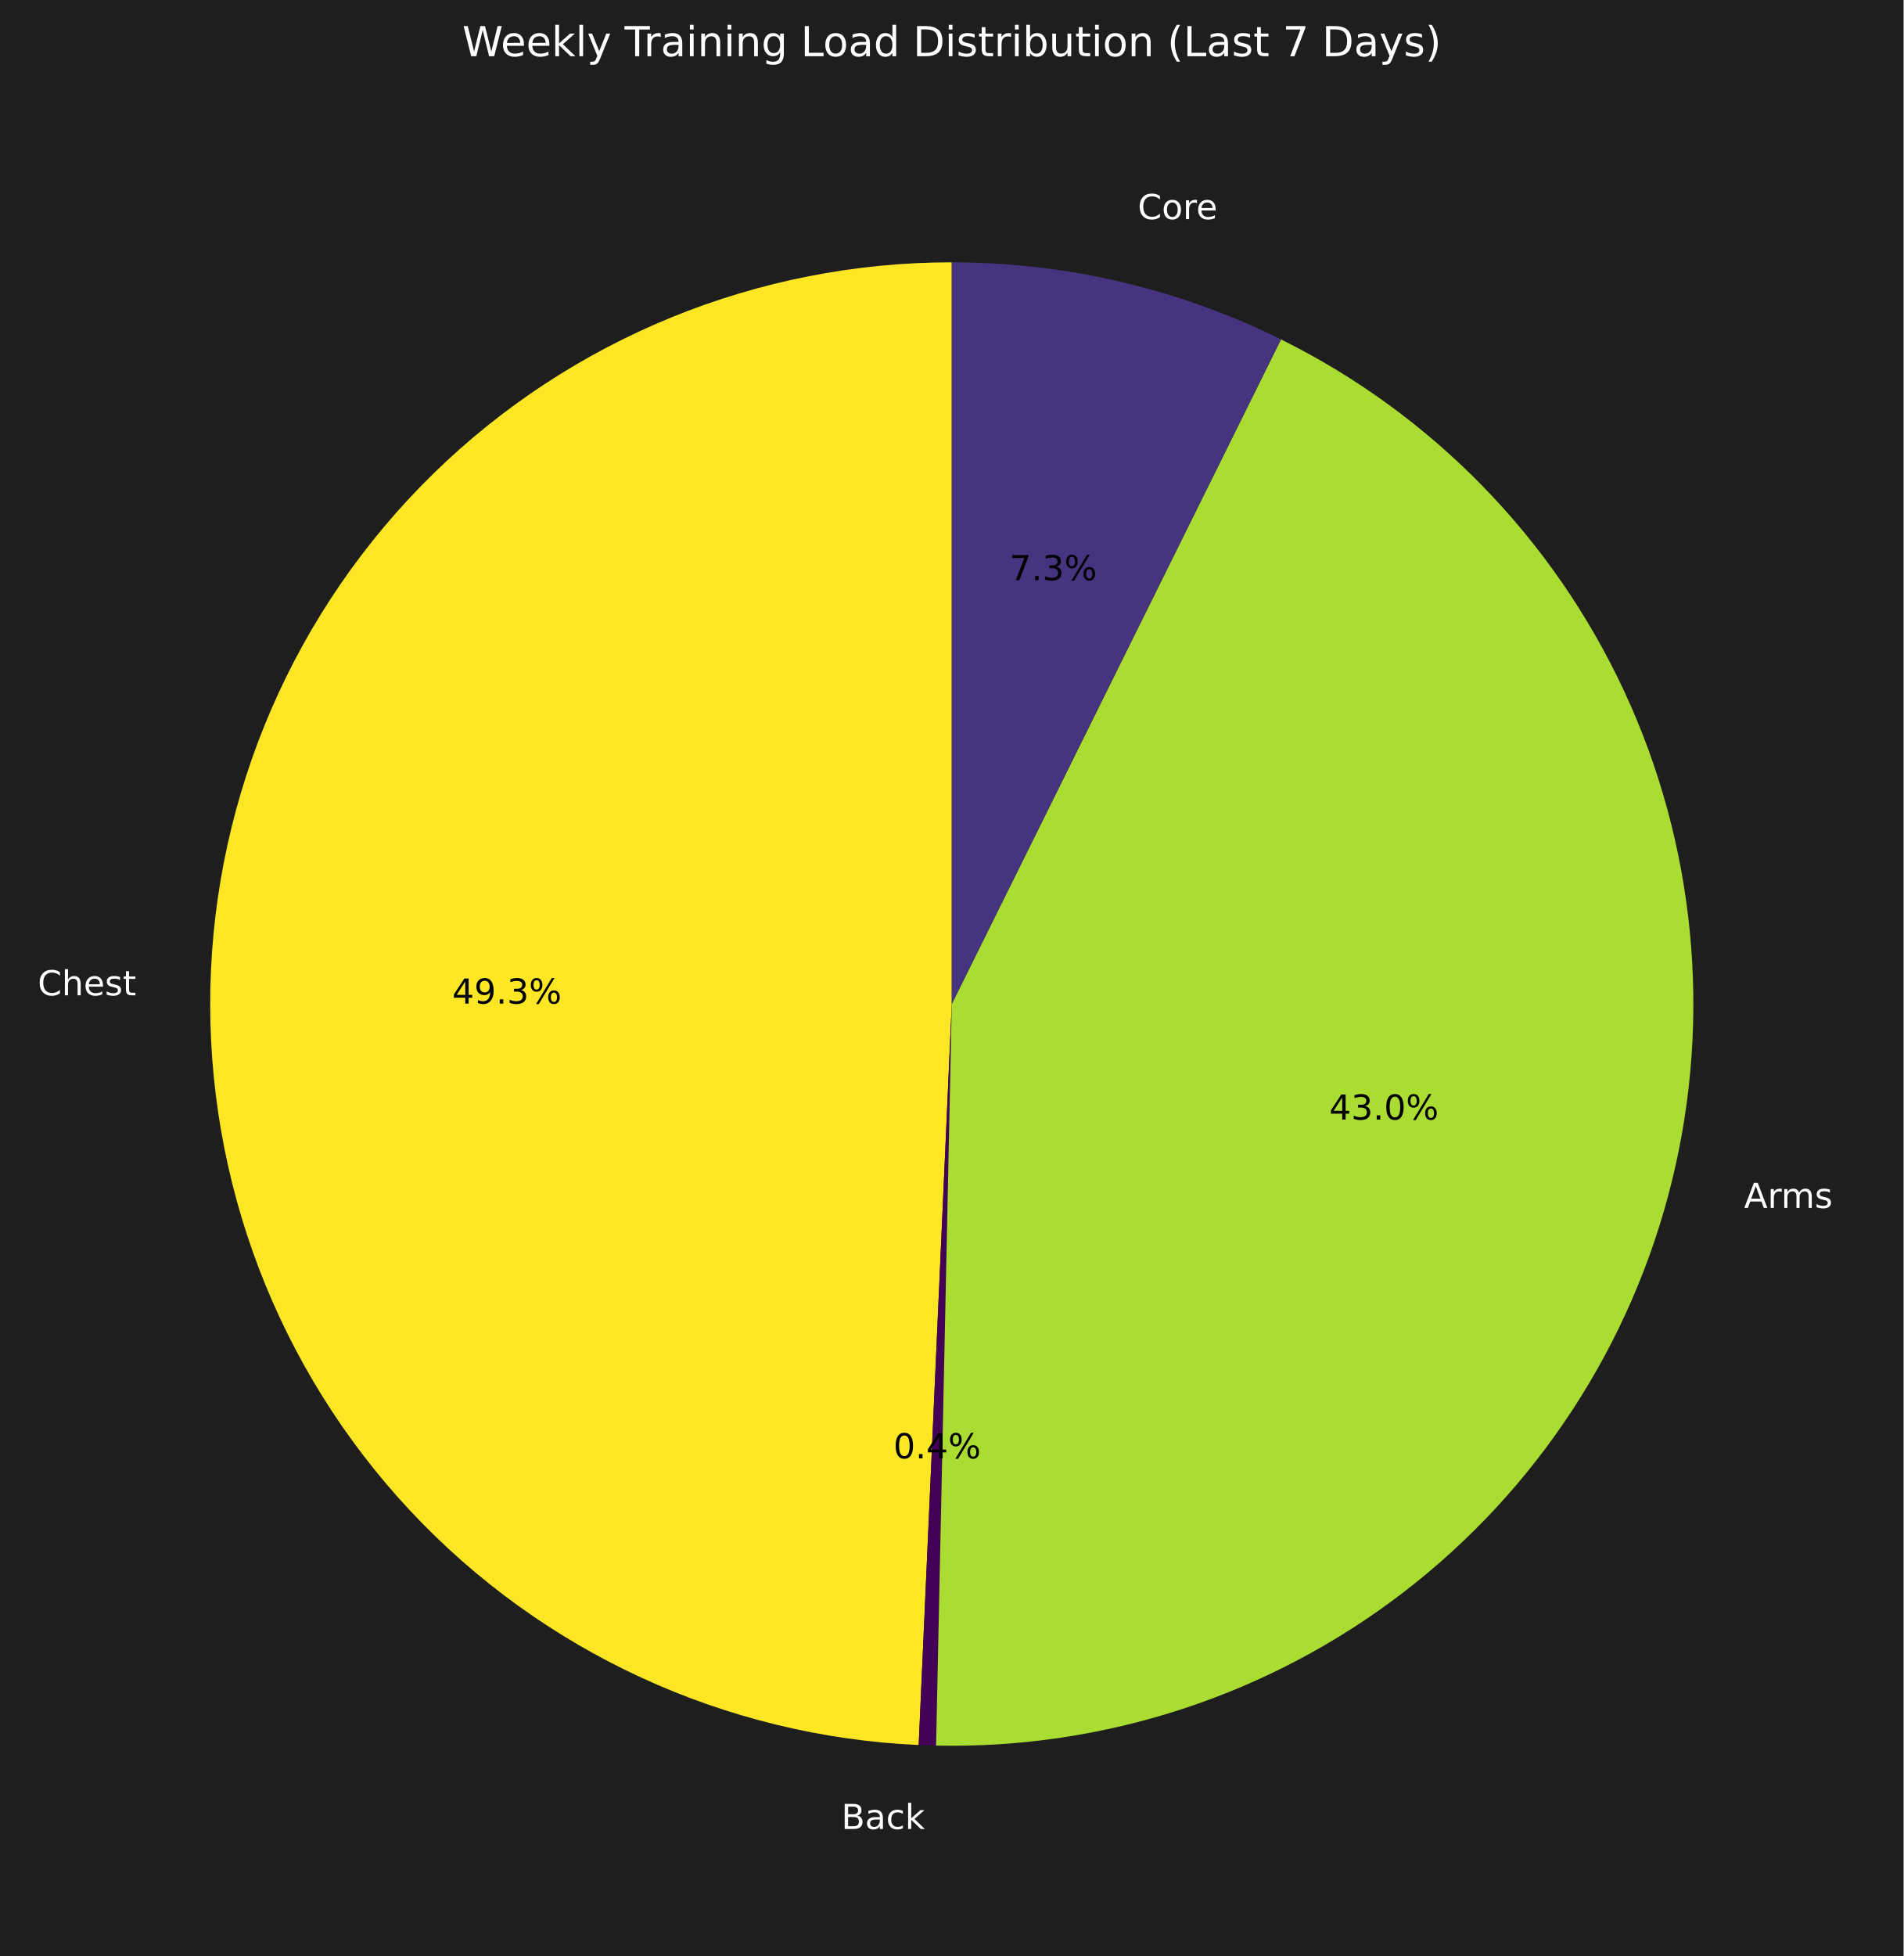
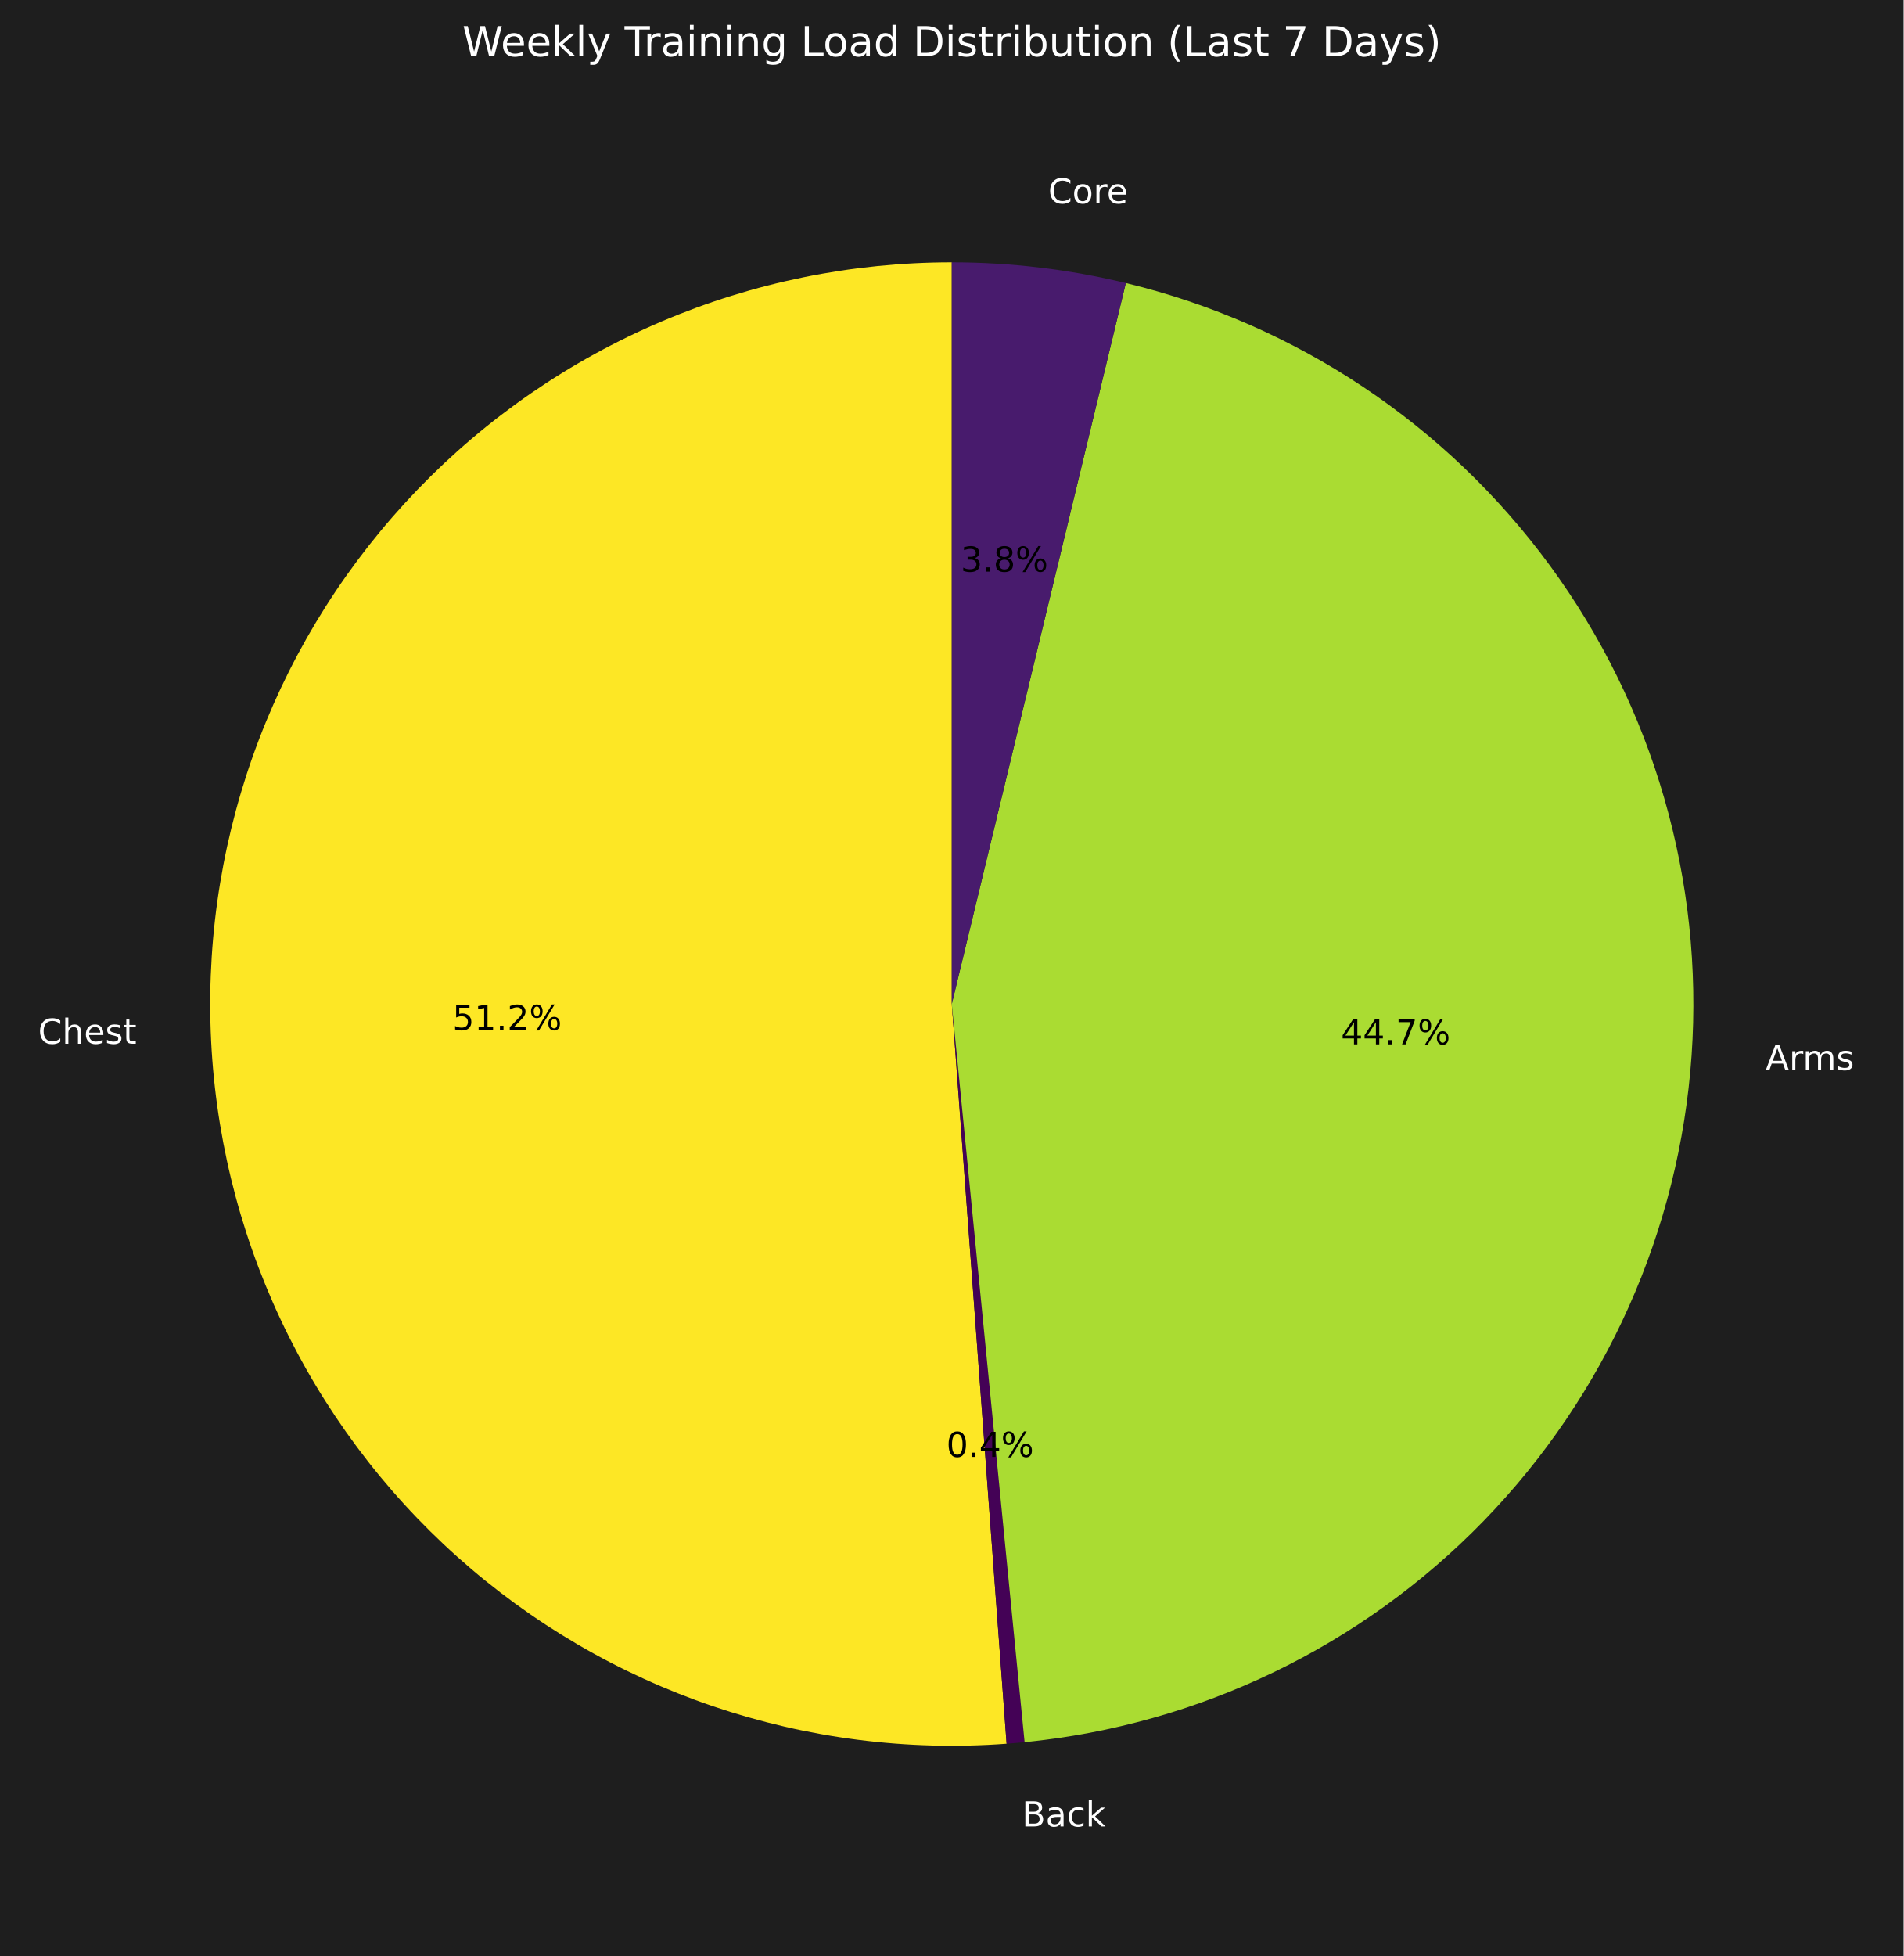
<svg xmlns="http://www.w3.org/2000/svg" xmlns:xlink="http://www.w3.org/1999/xlink" width="552.72pt" height="567.838pt" viewBox="0 0 552.72 567.838" version="1.1">
  <defs>
    <style type="text/css">*{stroke-linejoin: round; stroke-linecap: butt}</style>
  </defs>
  <g id="figure_1">
    <g id="patch_1">
      <path d="M 0 567.838  L 552.72 567.838  L 552.72 0  L 0 0  z " style="fill: #1e1e1e" />
    </g>
    <g id="axes_1">
      <g id="patch_2">
-         <path d="M 276.36 76.15  C 220.104 76.15 166.029 98.196 125.809 137.528  C 85.588 176.861 62.341 230.43 61.086 286.672  C 59.83 342.914 80.663 397.467 119.088 438.556  C 157.513 479.644 210.551 504.081 266.75 506.592  L 276.36 291.478  z " style="fill: #fde725" />
+         <path d="M 276.36 76.15  C 247.413 76.15 218.761 81.987 192.121 93.312  C 165.481 104.636 141.397 121.217 121.31 142.06  C 101.224 162.904 85.545 187.585 75.214 214.626  C 64.882 241.666 60.109 270.514 61.179 299.442  C 62.25 328.369 69.143 356.785 81.444 382.988  C 93.746 409.191 111.206 432.646 132.779 451.948  C 154.351 471.25 179.595 486.005 206.999 495.329  C 234.403 504.653 263.408 508.357 292.276 506.217  L 276.36 291.478  z " style="fill: #fde725" />
      </g>
      <g id="patch_3">
-         <path d="M 266.75 506.592  C 267.592 506.629 268.433 506.662 269.275 506.69  C 270.117 506.717 270.959 506.74 271.801 506.758  L 276.36 291.478  z " style="fill: #440256" />
+         <path d="M 292.276 506.217  C 293.148 506.152 294.02 506.083 294.891 506.007  C 295.762 505.932 296.633 505.851 297.503 505.766  L 276.36 291.478  z " style="fill: #440256" />
      </g>
      <g id="patch_4">
-         <path d="M 271.801 506.758  C 320.745 507.794 368.61 492.109 407.448 462.306  C 446.286 432.503 473.823 390.327 485.487 342.782  C 497.151 295.236 492.259 245.105 471.623 200.712  C 450.987 156.318 415.816 120.262 371.949 98.53  L 276.36 291.478  z " style="fill: #aadc32" />
+         <path d="M 297.503 505.766  C 348.125 500.771 395.374 477.997 430.816 441.509  C 466.258 405.022 487.65 357.13 491.171 306.385  C 494.693 255.64 480.122 205.253 450.059 164.22  C 419.997 123.186 376.346 94.104 326.899 82.165  L 276.36 291.478  z " style="fill: #aadc32" />
      </g>
      <g id="patch_5">
-         <path d="M 371.949 98.53  C 357.141 91.194 341.537 85.587 325.447 81.82  C 309.356 78.053 292.886 76.15 276.36 76.15  L 276.36 291.478  z " style="fill: #463480" />
+         <path d="M 326.899 82.165  C 318.632 80.169 310.253 78.664 301.808 77.659  C 293.363 76.654 284.865 76.15 276.36 76.15  L 276.36 291.478  z " style="fill: #481b6d" />
      </g>
      <g id="matplotlib.axis_1" />
      <g id="matplotlib.axis_2" />
      <g id="text_1">
-         <g style="fill: #ffffff" transform="translate(10.95508 288.9509) scale(0.1 -0.1)">
+         <g style="fill: #ffffff" transform="translate(11.05811 302.9973) scale(0.1 -0.1)">
          <defs>
            <path id="DejaVuSans-43" d="M 4122 4306  L 4122 3641  Q 3803 3938 3442 4084  Q 3081 4231 2675 4231  Q 1875 4231 1450 3742  Q 1025 3253 1025 2328  Q 1025 1406 1450 917  Q 1875 428 2675 428  Q 3081 428 3442 575  Q 3803 722 4122 1019  L 4122 359  Q 3791 134 3420 21  Q 3050 -91 2638 -91  Q 1578 -91 968 557  Q 359 1206 359 2328  Q 359 3453 968 4101  Q 1578 4750 2638 4750  Q 3056 4750 3426 4639  Q 3797 4528 4122 4306  z " transform="scale(0.015625)" />
            <path id="DejaVuSans-68" d="M 3513 2113  L 3513 0  L 2938 0  L 2938 2094  Q 2938 2591 2744 2837  Q 2550 3084 2163 3084  Q 1697 3084 1428 2787  Q 1159 2491 1159 1978  L 1159 0  L 581 0  L 581 4863  L 1159 4863  L 1159 2956  Q 1366 3272 1645 3428  Q 1925 3584 2291 3584  Q 2894 3584 3203 3211  Q 3513 2838 3513 2113  z " transform="scale(0.015625)" />
            <path id="DejaVuSans-65" d="M 3597 1894  L 3597 1613  L 953 1613  Q 991 1019 1311 708  Q 1631 397 2203 397  Q 2534 397 2845 478  Q 3156 559 3463 722  L 3463 178  Q 3153 47 2828 -22  Q 2503 -91 2169 -91  Q 1331 -91 842 396  Q 353 884 353 1716  Q 353 2575 817 3079  Q 1281 3584 2069 3584  Q 2775 3584 3186 3129  Q 3597 2675 3597 1894  z M 3022 2063  Q 3016 2534 2758 2815  Q 2500 3097 2075 3097  Q 1594 3097 1305 2825  Q 1016 2553 972 2059  L 3022 2063  z " transform="scale(0.015625)" />
            <path id="DejaVuSans-73" d="M 2834 3397  L 2834 2853  Q 2591 2978 2328 3040  Q 2066 3103 1784 3103  Q 1356 3103 1142 2972  Q 928 2841 928 2578  Q 928 2378 1081 2264  Q 1234 2150 1697 2047  L 1894 2003  Q 2506 1872 2764 1633  Q 3022 1394 3022 966  Q 3022 478 2636 193  Q 2250 -91 1575 -91  Q 1294 -91 989 -36  Q 684 19 347 128  L 347 722  Q 666 556 975 473  Q 1284 391 1588 391  Q 1994 391 2212 530  Q 2431 669 2431 922  Q 2431 1156 2273 1281  Q 2116 1406 1581 1522  L 1381 1569  Q 847 1681 609 1914  Q 372 2147 372 2553  Q 372 3047 722 3315  Q 1072 3584 1716 3584  Q 2034 3584 2315 3537  Q 2597 3491 2834 3397  z " transform="scale(0.015625)" />
            <path id="DejaVuSans-74" d="M 1172 4494  L 1172 3500  L 2356 3500  L 2356 3053  L 1172 3053  L 1172 1153  Q 1172 725 1289 603  Q 1406 481 1766 481  L 2356 481  L 2356 0  L 1766 0  Q 1100 0 847 248  Q 594 497 594 1153  L 594 3053  L 172 3053  L 172 3500  L 594 3500  L 594 4494  L 1172 4494  z " transform="scale(0.015625)" />
          </defs>
          <use xlink:href="#DejaVuSans-43" />
          <use xlink:href="#DejaVuSans-68" transform="translate(69.82422 0)" />
          <use xlink:href="#DejaVuSans-65" transform="translate(133.2031 0)" />
          <use xlink:href="#DejaVuSans-73" transform="translate(194.7266 0)" />
          <use xlink:href="#DejaVuSans-74" transform="translate(246.8262 0)" />
        </g>
      </g>
      <g id="text_2">
-         <g transform="translate(131.3118 291.3539) scale(0.1 -0.1)">
-           <defs>
-             <path id="DejaVuSans-34" d="M 2419 4116  L 825 1625  L 2419 1625  L 2419 4116  z M 2253 4666  L 3047 4666  L 3047 1625  L 3713 1625  L 3713 1100  L 3047 1100  L 3047 0  L 2419 0  L 2419 1100  L 313 1100  L 313 1709  L 2253 4666  z " transform="scale(0.015625)" />
-             <path id="DejaVuSans-39" d="M 703 97  L 703 672  Q 941 559 1184 500  Q 1428 441 1663 441  Q 2288 441 2617 861  Q 2947 1281 2994 2138  Q 2813 1869 2534 1725  Q 2256 1581 1919 1581  Q 1219 1581 811 2004  Q 403 2428 403 3163  Q 403 3881 828 4315  Q 1253 4750 1959 4750  Q 2769 4750 3195 4129  Q 3622 3509 3622 2328  Q 3622 1225 3098 567  Q 2575 -91 1691 -91  Q 1453 -91 1209 -44  Q 966 3 703 97  z M 1959 2075  Q 2384 2075 2632 2365  Q 2881 2656 2881 3163  Q 2881 3666 2632 3958  Q 2384 4250 1959 4250  Q 1534 4250 1286 3958  Q 1038 3666 1038 3163  Q 1038 2656 1286 2365  Q 1534 2075 1959 2075  z " transform="scale(0.015625)" />
+         <g transform="translate(131.368 299.0156) scale(0.1 -0.1)">
+           <defs>
+             <path id="DejaVuSans-35" d="M 691 4666  L 3169 4666  L 3169 4134  L 1269 4134  L 1269 2991  Q 1406 3038 1543 3061  Q 1681 3084 1819 3084  Q 2600 3084 3056 2656  Q 3513 2228 3513 1497  Q 3513 744 3044 326  Q 2575 -91 1722 -91  Q 1428 -91 1123 -41  Q 819 9 494 109  L 494 744  Q 775 591 1075 516  Q 1375 441 1709 441  Q 2250 441 2565 725  Q 2881 1009 2881 1497  Q 2881 1984 2565 2268  Q 2250 2553 1709 2553  Q 1456 2553 1204 2497  Q 953 2441 691 2322  L 691 4666  z " transform="scale(0.015625)" />
+             <path id="DejaVuSans-31" d="M 794 531  L 1825 531  L 1825 4091  L 703 3866  L 703 4441  L 1819 4666  L 2450 4666  L 2450 531  L 3481 531  L 3481 0  L 794 0  L 794 531  z " transform="scale(0.015625)" />
            <path id="DejaVuSans-2e" d="M 684 794  L 1344 794  L 1344 0  L 684 0  L 684 794  z " transform="scale(0.015625)" />
-             <path id="DejaVuSans-33" d="M 2597 2516  Q 3050 2419 3304 2112  Q 3559 1806 3559 1356  Q 3559 666 3084 287  Q 2609 -91 1734 -91  Q 1441 -91 1130 -33  Q 819 25 488 141  L 488 750  Q 750 597 1062 519  Q 1375 441 1716 441  Q 2309 441 2620 675  Q 2931 909 2931 1356  Q 2931 1769 2642 2001  Q 2353 2234 1838 2234  L 1294 2234  L 1294 2753  L 1863 2753  Q 2328 2753 2575 2939  Q 2822 3125 2822 3475  Q 2822 3834 2567 4026  Q 2313 4219 1838 4219  Q 1578 4219 1281 4162  Q 984 4106 628 3988  L 628 4550  Q 988 4650 1302 4700  Q 1616 4750 1894 4750  Q 2613 4750 3031 4423  Q 3450 4097 3450 3541  Q 3450 3153 3228 2886  Q 3006 2619 2597 2516  z " transform="scale(0.015625)" />
+             <path id="DejaVuSans-32" d="M 1228 531  L 3431 531  L 3431 0  L 469 0  L 469 531  Q 828 903 1448 1529  Q 2069 2156 2228 2338  Q 2531 2678 2651 2914  Q 2772 3150 2772 3378  Q 2772 3750 2511 3984  Q 2250 4219 1831 4219  Q 1534 4219 1204 4116  Q 875 4013 500 3803  L 500 4441  Q 881 4594 1212 4672  Q 1544 4750 1819 4750  Q 2544 4750 2975 4387  Q 3406 4025 3406 3419  Q 3406 3131 3298 2873  Q 3191 2616 2906 2266  Q 2828 2175 2409 1742  Q 1991 1309 1228 531  z " transform="scale(0.015625)" />
            <path id="DejaVuSans-25" d="M 4653 2053  Q 4381 2053 4226 1822  Q 4072 1591 4072 1178  Q 4072 772 4226 539  Q 4381 306 4653 306  Q 4919 306 5073 539  Q 5228 772 5228 1178  Q 5228 1588 5073 1820  Q 4919 2053 4653 2053  z M 4653 2450  Q 5147 2450 5437 2106  Q 5728 1763 5728 1178  Q 5728 594 5436 251  Q 5144 -91 4653 -91  Q 4153 -91 3862 251  Q 3572 594 3572 1178  Q 3572 1766 3864 2108  Q 4156 2450 4653 2450  z M 1428 4353  Q 1159 4353 1004 4120  Q 850 3888 850 3481  Q 850 3069 1003 2837  Q 1156 2606 1428 2606  Q 1700 2606 1854 2837  Q 2009 3069 2009 3481  Q 2009 3884 1853 4118  Q 1697 4353 1428 4353  z M 4250 4750  L 4750 4750  L 1831 -91  L 1331 -91  L 4250 4750  z M 1428 4750  Q 1922 4750 2215 4408  Q 2509 4066 2509 3481  Q 2509 2891 2217 2550  Q 1925 2209 1428 2209  Q 931 2209 642 2551  Q 353 2894 353 3481  Q 353 4063 643 4406  Q 934 4750 1428 4750  z " transform="scale(0.015625)" />
          </defs>
-           <use xlink:href="#DejaVuSans-34" />
-           <use xlink:href="#DejaVuSans-39" transform="translate(63.62305 0)" />
+           <use xlink:href="#DejaVuSans-35" />
+           <use xlink:href="#DejaVuSans-31" transform="translate(63.62305 0)" />
          <use xlink:href="#DejaVuSans-2e" transform="translate(127.2461 0)" />
-           <use xlink:href="#DejaVuSans-33" transform="translate(159.0332 0)" />
+           <use xlink:href="#DejaVuSans-32" transform="translate(159.0332 0)" />
          <use xlink:href="#DejaVuSans-25" transform="translate(222.6562 0)" />
        </g>
      </g>
      <g id="text_3">
-         <g style="fill: #ffffff" transform="translate(244.2886 530.9701) scale(0.1 -0.1)">
+         <g style="fill: #ffffff" transform="translate(296.7441 530.2196) scale(0.1 -0.1)">
          <defs>
            <path id="DejaVuSans-42" d="M 1259 2228  L 1259 519  L 2272 519  Q 2781 519 3026 730  Q 3272 941 3272 1375  Q 3272 1813 3026 2020  Q 2781 2228 2272 2228  L 1259 2228  z M 1259 4147  L 1259 2741  L 2194 2741  Q 2656 2741 2882 2914  Q 3109 3088 3109 3444  Q 3109 3797 2882 3972  Q 2656 4147 2194 4147  L 1259 4147  z M 628 4666  L 2241 4666  Q 2963 4666 3353 4366  Q 3744 4066 3744 3513  Q 3744 3084 3544 2831  Q 3344 2578 2956 2516  Q 3422 2416 3680 2098  Q 3938 1781 3938 1306  Q 3938 681 3513 340  Q 3088 0 2303 0  L 628 0  L 628 4666  z " transform="scale(0.015625)" />
            <path id="DejaVuSans-61" d="M 2194 1759  Q 1497 1759 1228 1600  Q 959 1441 959 1056  Q 959 750 1161 570  Q 1363 391 1709 391  Q 2188 391 2477 730  Q 2766 1069 2766 1631  L 2766 1759  L 2194 1759  z M 3341 1997  L 3341 0  L 2766 0  L 2766 531  Q 2569 213 2275 61  Q 1981 -91 1556 -91  Q 1019 -91 701 211  Q 384 513 384 1019  Q 384 1609 779 1909  Q 1175 2209 1959 2209  L 2766 2209  L 2766 2266  Q 2766 2663 2505 2880  Q 2244 3097 1772 3097  Q 1472 3097 1187 3025  Q 903 2953 641 2809  L 641 3341  Q 956 3463 1253 3523  Q 1550 3584 1831 3584  Q 2591 3584 2966 3190  Q 3341 2797 3341 1997  z " transform="scale(0.015625)" />
            <path id="DejaVuSans-63" d="M 3122 3366  L 3122 2828  Q 2878 2963 2633 3030  Q 2388 3097 2138 3097  Q 1578 3097 1268 2742  Q 959 2388 959 1747  Q 959 1106 1268 751  Q 1578 397 2138 397  Q 2388 397 2633 464  Q 2878 531 3122 666  L 3122 134  Q 2881 22 2623 -34  Q 2366 -91 2075 -91  Q 1284 -91 818 406  Q 353 903 353 1747  Q 353 2603 823 3093  Q 1294 3584 2113 3584  Q 2378 3584 2631 3529  Q 2884 3475 3122 3366  z " transform="scale(0.015625)" />
            <path id="DejaVuSans-6b" d="M 581 4863  L 1159 4863  L 1159 1991  L 2875 3500  L 3609 3500  L 1753 1863  L 3688 0  L 2938 0  L 1159 1709  L 1159 0  L 581 0  L 581 4863  z " transform="scale(0.015625)" />
          </defs>
          <use xlink:href="#DejaVuSans-42" />
          <use xlink:href="#DejaVuSans-61" transform="translate(68.60352 0)" />
          <use xlink:href="#DejaVuSans-63" transform="translate(129.8828 0)" />
          <use xlink:href="#DejaVuSans-6b" transform="translate(184.8633 0)" />
        </g>
      </g>
      <g id="text_4">
-         <g transform="translate(259.4068 423.3643) scale(0.1 -0.1)">
+         <g transform="translate(274.7762 422.955) scale(0.1 -0.1)">
          <defs>
            <path id="DejaVuSans-30" d="M 2034 4250  Q 1547 4250 1301 3770  Q 1056 3291 1056 2328  Q 1056 1369 1301 889  Q 1547 409 2034 409  Q 2525 409 2770 889  Q 3016 1369 3016 2328  Q 3016 3291 2770 3770  Q 2525 4250 2034 4250  z M 2034 4750  Q 2819 4750 3233 4129  Q 3647 3509 3647 2328  Q 3647 1150 3233 529  Q 2819 -91 2034 -91  Q 1250 -91 836 529  Q 422 1150 422 2328  Q 422 3509 836 4129  Q 1250 4750 2034 4750  z " transform="scale(0.015625)" />
+             <path id="DejaVuSans-34" d="M 2419 4116  L 825 1625  L 2419 1625  L 2419 4116  z M 2253 4666  L 3047 4666  L 3047 1625  L 3713 1625  L 3713 1100  L 3047 1100  L 3047 0  L 2419 0  L 2419 1100  L 313 1100  L 313 1709  L 2253 4666  z " transform="scale(0.015625)" />
          </defs>
          <use xlink:href="#DejaVuSans-30" />
          <use xlink:href="#DejaVuSans-2e" transform="translate(63.62305 0)" />
          <use xlink:href="#DejaVuSans-34" transform="translate(95.41016 0)" />
          <use xlink:href="#DejaVuSans-25" transform="translate(159.0332 0)" />
        </g>
      </g>
      <g id="text_5">
-         <g style="fill: #ffffff" transform="translate(506.3997 350.6715) scale(0.1 -0.1)">
+         <g style="fill: #ffffff" transform="translate(512.6525 310.6351) scale(0.1 -0.1)">
          <defs>
            <path id="DejaVuSans-41" d="M 2188 4044  L 1331 1722  L 3047 1722  L 2188 4044  z M 1831 4666  L 2547 4666  L 4325 0  L 3669 0  L 3244 1197  L 1141 1197  L 716 0  L 50 0  L 1831 4666  z " transform="scale(0.015625)" />
            <path id="DejaVuSans-72" d="M 2631 2963  Q 2534 3019 2420 3045  Q 2306 3072 2169 3072  Q 1681 3072 1420 2755  Q 1159 2438 1159 1844  L 1159 0  L 581 0  L 581 3500  L 1159 3500  L 1159 2956  Q 1341 3275 1631 3429  Q 1922 3584 2338 3584  Q 2397 3584 2469 3576  Q 2541 3569 2628 3553  L 2631 2963  z " transform="scale(0.015625)" />
            <path id="DejaVuSans-6d" d="M 3328 2828  Q 3544 3216 3844 3400  Q 4144 3584 4550 3584  Q 5097 3584 5394 3201  Q 5691 2819 5691 2113  L 5691 0  L 5113 0  L 5113 2094  Q 5113 2597 4934 2840  Q 4756 3084 4391 3084  Q 3944 3084 3684 2787  Q 3425 2491 3425 1978  L 3425 0  L 2847 0  L 2847 2094  Q 2847 2600 2669 2842  Q 2491 3084 2119 3084  Q 1678 3084 1418 2786  Q 1159 2488 1159 1978  L 1159 0  L 581 0  L 581 3500  L 1159 3500  L 1159 2956  Q 1356 3278 1631 3431  Q 1906 3584 2284 3584  Q 2666 3584 2933 3390  Q 3200 3197 3328 2828  z " transform="scale(0.015625)" />
          </defs>
          <use xlink:href="#DejaVuSans-41" />
          <use xlink:href="#DejaVuSans-72" transform="translate(68.4082 0)" />
          <use xlink:href="#DejaVuSans-6d" transform="translate(107.7715 0)" />
          <use xlink:href="#DejaVuSans-73" transform="translate(205.1836 0)" />
        </g>
      </g>
      <g id="text_6">
-         <g transform="translate(385.9526 325.0197) scale(0.1 -0.1)">
+         <g transform="translate(389.3632 303.1816) scale(0.1 -0.1)">
+           <defs>
+             <path id="DejaVuSans-37" d="M 525 4666  L 3525 4666  L 3525 4397  L 1831 0  L 1172 0  L 2766 4134  L 525 4134  L 525 4666  z " transform="scale(0.015625)" />
+           </defs>
          <use xlink:href="#DejaVuSans-34" />
-           <use xlink:href="#DejaVuSans-33" transform="translate(63.62305 0)" />
+           <use xlink:href="#DejaVuSans-34" transform="translate(63.62305 0)" />
          <use xlink:href="#DejaVuSans-2e" transform="translate(127.2461 0)" />
-           <use xlink:href="#DejaVuSans-30" transform="translate(159.0332 0)" />
+           <use xlink:href="#DejaVuSans-37" transform="translate(159.0332 0)" />
          <use xlink:href="#DejaVuSans-25" transform="translate(222.6562 0)" />
        </g>
      </g>
      <g id="text_7">
-         <g style="fill: #ffffff" transform="translate(330.3553 63.61326) scale(0.1 -0.1)">
+         <g style="fill: #ffffff" transform="translate(304.3528 59.03665) scale(0.1 -0.1)">
          <defs>
            <path id="DejaVuSans-6f" d="M 1959 3097  Q 1497 3097 1228 2736  Q 959 2375 959 1747  Q 959 1119 1226 758  Q 1494 397 1959 397  Q 2419 397 2687 759  Q 2956 1122 2956 1747  Q 2956 2369 2687 2733  Q 2419 3097 1959 3097  z M 1959 3584  Q 2709 3584 3137 3096  Q 3566 2609 3566 1747  Q 3566 888 3137 398  Q 2709 -91 1959 -91  Q 1206 -91 779 398  Q 353 888 353 1747  Q 353 2609 779 3096  Q 1206 3584 1959 3584  z " transform="scale(0.015625)" />
          </defs>
          <use xlink:href="#DejaVuSans-43" />
          <use xlink:href="#DejaVuSans-6f" transform="translate(69.82422 0)" />
          <use xlink:href="#DejaVuSans-72" transform="translate(131.0059 0)" />
          <use xlink:href="#DejaVuSans-65" transform="translate(169.8691 0)" />
        </g>
      </g>
      <g id="text_8">
-         <g transform="translate(293.1097 168.4425) scale(0.1 -0.1)">
-           <defs>
-             <path id="DejaVuSans-37" d="M 525 4666  L 3525 4666  L 3525 4397  L 1831 0  L 1172 0  L 2766 4134  L 525 4134  L 525 4666  z " transform="scale(0.015625)" />
-           </defs>
-           <use xlink:href="#DejaVuSans-37" />
+         <g transform="translate(278.9265 165.9461) scale(0.1 -0.1)">
+           <defs>
+             <path id="DejaVuSans-33" d="M 2597 2516  Q 3050 2419 3304 2112  Q 3559 1806 3559 1356  Q 3559 666 3084 287  Q 2609 -91 1734 -91  Q 1441 -91 1130 -33  Q 819 25 488 141  L 488 750  Q 750 597 1062 519  Q 1375 441 1716 441  Q 2309 441 2620 675  Q 2931 909 2931 1356  Q 2931 1769 2642 2001  Q 2353 2234 1838 2234  L 1294 2234  L 1294 2753  L 1863 2753  Q 2328 2753 2575 2939  Q 2822 3125 2822 3475  Q 2822 3834 2567 4026  Q 2313 4219 1838 4219  Q 1578 4219 1281 4162  Q 984 4106 628 3988  L 628 4550  Q 988 4650 1302 4700  Q 1616 4750 1894 4750  Q 2613 4750 3031 4423  Q 3450 4097 3450 3541  Q 3450 3153 3228 2886  Q 3006 2619 2597 2516  z " transform="scale(0.015625)" />
+             <path id="DejaVuSans-38" d="M 2034 2216  Q 1584 2216 1326 1975  Q 1069 1734 1069 1313  Q 1069 891 1326 650  Q 1584 409 2034 409  Q 2484 409 2743 651  Q 3003 894 3003 1313  Q 3003 1734 2745 1975  Q 2488 2216 2034 2216  z M 1403 2484  Q 997 2584 770 2862  Q 544 3141 544 3541  Q 544 4100 942 4425  Q 1341 4750 2034 4750  Q 2731 4750 3128 4425  Q 3525 4100 3525 3541  Q 3525 3141 3298 2862  Q 3072 2584 2669 2484  Q 3125 2378 3379 2068  Q 3634 1759 3634 1313  Q 3634 634 3220 271  Q 2806 -91 2034 -91  Q 1263 -91 848 271  Q 434 634 434 1313  Q 434 1759 690 2068  Q 947 2378 1403 2484  z M 1172 3481  Q 1172 3119 1398 2916  Q 1625 2713 2034 2713  Q 2441 2713 2670 2916  Q 2900 3119 2900 3481  Q 2900 3844 2670 4047  Q 2441 4250 2034 4250  Q 1625 4250 1398 4047  Q 1172 3844 1172 3481  z " transform="scale(0.015625)" />
+           </defs>
+           <use xlink:href="#DejaVuSans-33" />
          <use xlink:href="#DejaVuSans-2e" transform="translate(63.62305 0)" />
-           <use xlink:href="#DejaVuSans-33" transform="translate(95.41016 0)" />
+           <use xlink:href="#DejaVuSans-38" transform="translate(95.41016 0)" />
          <use xlink:href="#DejaVuSans-25" transform="translate(159.0332 0)" />
        </g>
      </g>
      <g id="text_9">
        <g style="fill: #ffffff" transform="translate(134.2228 16.31812) scale(0.12 -0.12)">
          <defs>
            <path id="DejaVuSans-57" d="M 213 4666  L 850 4666  L 1831 722  L 2809 4666  L 3519 4666  L 4500 722  L 5478 4666  L 6119 4666  L 4947 0  L 4153 0  L 3169 4050  L 2175 0  L 1381 0  L 213 4666  z " transform="scale(0.015625)" />
            <path id="DejaVuSans-6c" d="M 603 4863  L 1178 4863  L 1178 0  L 603 0  L 603 4863  z " transform="scale(0.015625)" />
            <path id="DejaVuSans-79" d="M 2059 -325  Q 1816 -950 1584 -1140  Q 1353 -1331 966 -1331  L 506 -1331  L 506 -850  L 844 -850  Q 1081 -850 1212 -737  Q 1344 -625 1503 -206  L 1606 56  L 191 3500  L 800 3500  L 1894 763  L 2988 3500  L 3597 3500  L 2059 -325  z " transform="scale(0.015625)" />
            <path id="DejaVuSans-20" transform="scale(0.015625)" />
            <path id="DejaVuSans-54" d="M -19 4666  L 3928 4666  L 3928 4134  L 2272 4134  L 2272 0  L 1638 0  L 1638 4134  L -19 4134  L -19 4666  z " transform="scale(0.015625)" />
            <path id="DejaVuSans-69" d="M 603 3500  L 1178 3500  L 1178 0  L 603 0  L 603 3500  z M 603 4863  L 1178 4863  L 1178 4134  L 603 4134  L 603 4863  z " transform="scale(0.015625)" />
            <path id="DejaVuSans-6e" d="M 3513 2113  L 3513 0  L 2938 0  L 2938 2094  Q 2938 2591 2744 2837  Q 2550 3084 2163 3084  Q 1697 3084 1428 2787  Q 1159 2491 1159 1978  L 1159 0  L 581 0  L 581 3500  L 1159 3500  L 1159 2956  Q 1366 3272 1645 3428  Q 1925 3584 2291 3584  Q 2894 3584 3203 3211  Q 3513 2838 3513 2113  z " transform="scale(0.015625)" />
            <path id="DejaVuSans-67" d="M 2906 1791  Q 2906 2416 2648 2759  Q 2391 3103 1925 3103  Q 1463 3103 1205 2759  Q 947 2416 947 1791  Q 947 1169 1205 825  Q 1463 481 1925 481  Q 2391 481 2648 825  Q 2906 1169 2906 1791  z M 3481 434  Q 3481 -459 3084 -895  Q 2688 -1331 1869 -1331  Q 1566 -1331 1297 -1286  Q 1028 -1241 775 -1147  L 775 -588  Q 1028 -725 1275 -790  Q 1522 -856 1778 -856  Q 2344 -856 2625 -561  Q 2906 -266 2906 331  L 2906 616  Q 2728 306 2450 153  Q 2172 0 1784 0  Q 1141 0 747 490  Q 353 981 353 1791  Q 353 2603 747 3093  Q 1141 3584 1784 3584  Q 2172 3584 2450 3431  Q 2728 3278 2906 2969  L 2906 3500  L 3481 3500  L 3481 434  z " transform="scale(0.015625)" />
            <path id="DejaVuSans-4c" d="M 628 4666  L 1259 4666  L 1259 531  L 3531 531  L 3531 0  L 628 0  L 628 4666  z " transform="scale(0.015625)" />
            <path id="DejaVuSans-64" d="M 2906 2969  L 2906 4863  L 3481 4863  L 3481 0  L 2906 0  L 2906 525  Q 2725 213 2448 61  Q 2172 -91 1784 -91  Q 1150 -91 751 415  Q 353 922 353 1747  Q 353 2572 751 3078  Q 1150 3584 1784 3584  Q 2172 3584 2448 3432  Q 2725 3281 2906 2969  z M 947 1747  Q 947 1113 1208 752  Q 1469 391 1925 391  Q 2381 391 2643 752  Q 2906 1113 2906 1747  Q 2906 2381 2643 2742  Q 2381 3103 1925 3103  Q 1469 3103 1208 2742  Q 947 2381 947 1747  z " transform="scale(0.015625)" />
            <path id="DejaVuSans-44" d="M 1259 4147  L 1259 519  L 2022 519  Q 2988 519 3436 956  Q 3884 1394 3884 2338  Q 3884 3275 3436 3711  Q 2988 4147 2022 4147  L 1259 4147  z M 628 4666  L 1925 4666  Q 3281 4666 3915 4102  Q 4550 3538 4550 2338  Q 4550 1131 3912 565  Q 3275 0 1925 0  L 628 0  L 628 4666  z " transform="scale(0.015625)" />
            <path id="DejaVuSans-62" d="M 3116 1747  Q 3116 2381 2855 2742  Q 2594 3103 2138 3103  Q 1681 3103 1420 2742  Q 1159 2381 1159 1747  Q 1159 1113 1420 752  Q 1681 391 2138 391  Q 2594 391 2855 752  Q 3116 1113 3116 1747  z M 1159 2969  Q 1341 3281 1617 3432  Q 1894 3584 2278 3584  Q 2916 3584 3314 3078  Q 3713 2572 3713 1747  Q 3713 922 3314 415  Q 2916 -91 2278 -91  Q 1894 -91 1617 61  Q 1341 213 1159 525  L 1159 0  L 581 0  L 581 4863  L 1159 4863  L 1159 2969  z " transform="scale(0.015625)" />
            <path id="DejaVuSans-75" d="M 544 1381  L 544 3500  L 1119 3500  L 1119 1403  Q 1119 906 1312 657  Q 1506 409 1894 409  Q 2359 409 2629 706  Q 2900 1003 2900 1516  L 2900 3500  L 3475 3500  L 3475 0  L 2900 0  L 2900 538  Q 2691 219 2414 64  Q 2138 -91 1772 -91  Q 1169 -91 856 284  Q 544 659 544 1381  z M 1991 3584  L 1991 3584  z " transform="scale(0.015625)" />
            <path id="DejaVuSans-28" d="M 1984 4856  Q 1566 4138 1362 3434  Q 1159 2731 1159 2009  Q 1159 1288 1364 580  Q 1569 -128 1984 -844  L 1484 -844  Q 1016 -109 783 600  Q 550 1309 550 2009  Q 550 2706 781 3412  Q 1013 4119 1484 4856  L 1984 4856  z " transform="scale(0.015625)" />
            <path id="DejaVuSans-29" d="M 513 4856  L 1013 4856  Q 1481 4119 1714 3412  Q 1947 2706 1947 2009  Q 1947 1309 1714 600  Q 1481 -109 1013 -844  L 513 -844  Q 928 -128 1133 580  Q 1338 1288 1338 2009  Q 1338 2731 1133 3434  Q 928 4138 513 4856  z " transform="scale(0.015625)" />
          </defs>
          <use xlink:href="#DejaVuSans-57" />
          <use xlink:href="#DejaVuSans-65" transform="translate(93.00195 0)" />
          <use xlink:href="#DejaVuSans-65" transform="translate(154.5254 0)" />
          <use xlink:href="#DejaVuSans-6b" transform="translate(216.0488 0)" />
          <use xlink:href="#DejaVuSans-6c" transform="translate(273.959 0)" />
          <use xlink:href="#DejaVuSans-79" transform="translate(301.7422 0)" />
          <use xlink:href="#DejaVuSans-20" transform="translate(360.9219 0)" />
          <use xlink:href="#DejaVuSans-54" transform="translate(392.709 0)" />
          <use xlink:href="#DejaVuSans-72" transform="translate(439.043 0)" />
          <use xlink:href="#DejaVuSans-61" transform="translate(480.1562 0)" />
          <use xlink:href="#DejaVuSans-69" transform="translate(541.4355 0)" />
          <use xlink:href="#DejaVuSans-6e" transform="translate(569.2188 0)" />
          <use xlink:href="#DejaVuSans-69" transform="translate(632.5977 0)" />
          <use xlink:href="#DejaVuSans-6e" transform="translate(660.3809 0)" />
          <use xlink:href="#DejaVuSans-67" transform="translate(723.7598 0)" />
          <use xlink:href="#DejaVuSans-20" transform="translate(787.2363 0)" />
          <use xlink:href="#DejaVuSans-4c" transform="translate(819.0234 0)" />
          <use xlink:href="#DejaVuSans-6f" transform="translate(872.9863 0)" />
          <use xlink:href="#DejaVuSans-61" transform="translate(934.168 0)" />
          <use xlink:href="#DejaVuSans-64" transform="translate(995.4473 0)" />
          <use xlink:href="#DejaVuSans-20" transform="translate(1058.924 0)" />
          <use xlink:href="#DejaVuSans-44" transform="translate(1090.711 0)" />
          <use xlink:href="#DejaVuSans-69" transform="translate(1167.713 0)" />
          <use xlink:href="#DejaVuSans-73" transform="translate(1195.496 0)" />
          <use xlink:href="#DejaVuSans-74" transform="translate(1247.596 0)" />
          <use xlink:href="#DejaVuSans-72" transform="translate(1286.805 0)" />
          <use xlink:href="#DejaVuSans-69" transform="translate(1327.918 0)" />
          <use xlink:href="#DejaVuSans-62" transform="translate(1355.701 0)" />
          <use xlink:href="#DejaVuSans-75" transform="translate(1419.178 0)" />
          <use xlink:href="#DejaVuSans-74" transform="translate(1482.557 0)" />
          <use xlink:href="#DejaVuSans-69" transform="translate(1521.766 0)" />
          <use xlink:href="#DejaVuSans-6f" transform="translate(1549.549 0)" />
          <use xlink:href="#DejaVuSans-6e" transform="translate(1610.73 0)" />
          <use xlink:href="#DejaVuSans-20" transform="translate(1674.109 0)" />
          <use xlink:href="#DejaVuSans-28" transform="translate(1705.896 0)" />
          <use xlink:href="#DejaVuSans-4c" transform="translate(1744.91 0)" />
          <use xlink:href="#DejaVuSans-61" transform="translate(1800.623 0)" />
          <use xlink:href="#DejaVuSans-73" transform="translate(1861.902 0)" />
          <use xlink:href="#DejaVuSans-74" transform="translate(1914.002 0)" />
          <use xlink:href="#DejaVuSans-20" transform="translate(1953.211 0)" />
          <use xlink:href="#DejaVuSans-37" transform="translate(1984.998 0)" />
          <use xlink:href="#DejaVuSans-20" transform="translate(2048.621 0)" />
          <use xlink:href="#DejaVuSans-44" transform="translate(2080.408 0)" />
          <use xlink:href="#DejaVuSans-61" transform="translate(2157.41 0)" />
          <use xlink:href="#DejaVuSans-79" transform="translate(2218.689 0)" />
          <use xlink:href="#DejaVuSans-73" transform="translate(2277.869 0)" />
          <use xlink:href="#DejaVuSans-29" transform="translate(2329.969 0)" />
        </g>
      </g>
    </g>
  </g>
</svg>
